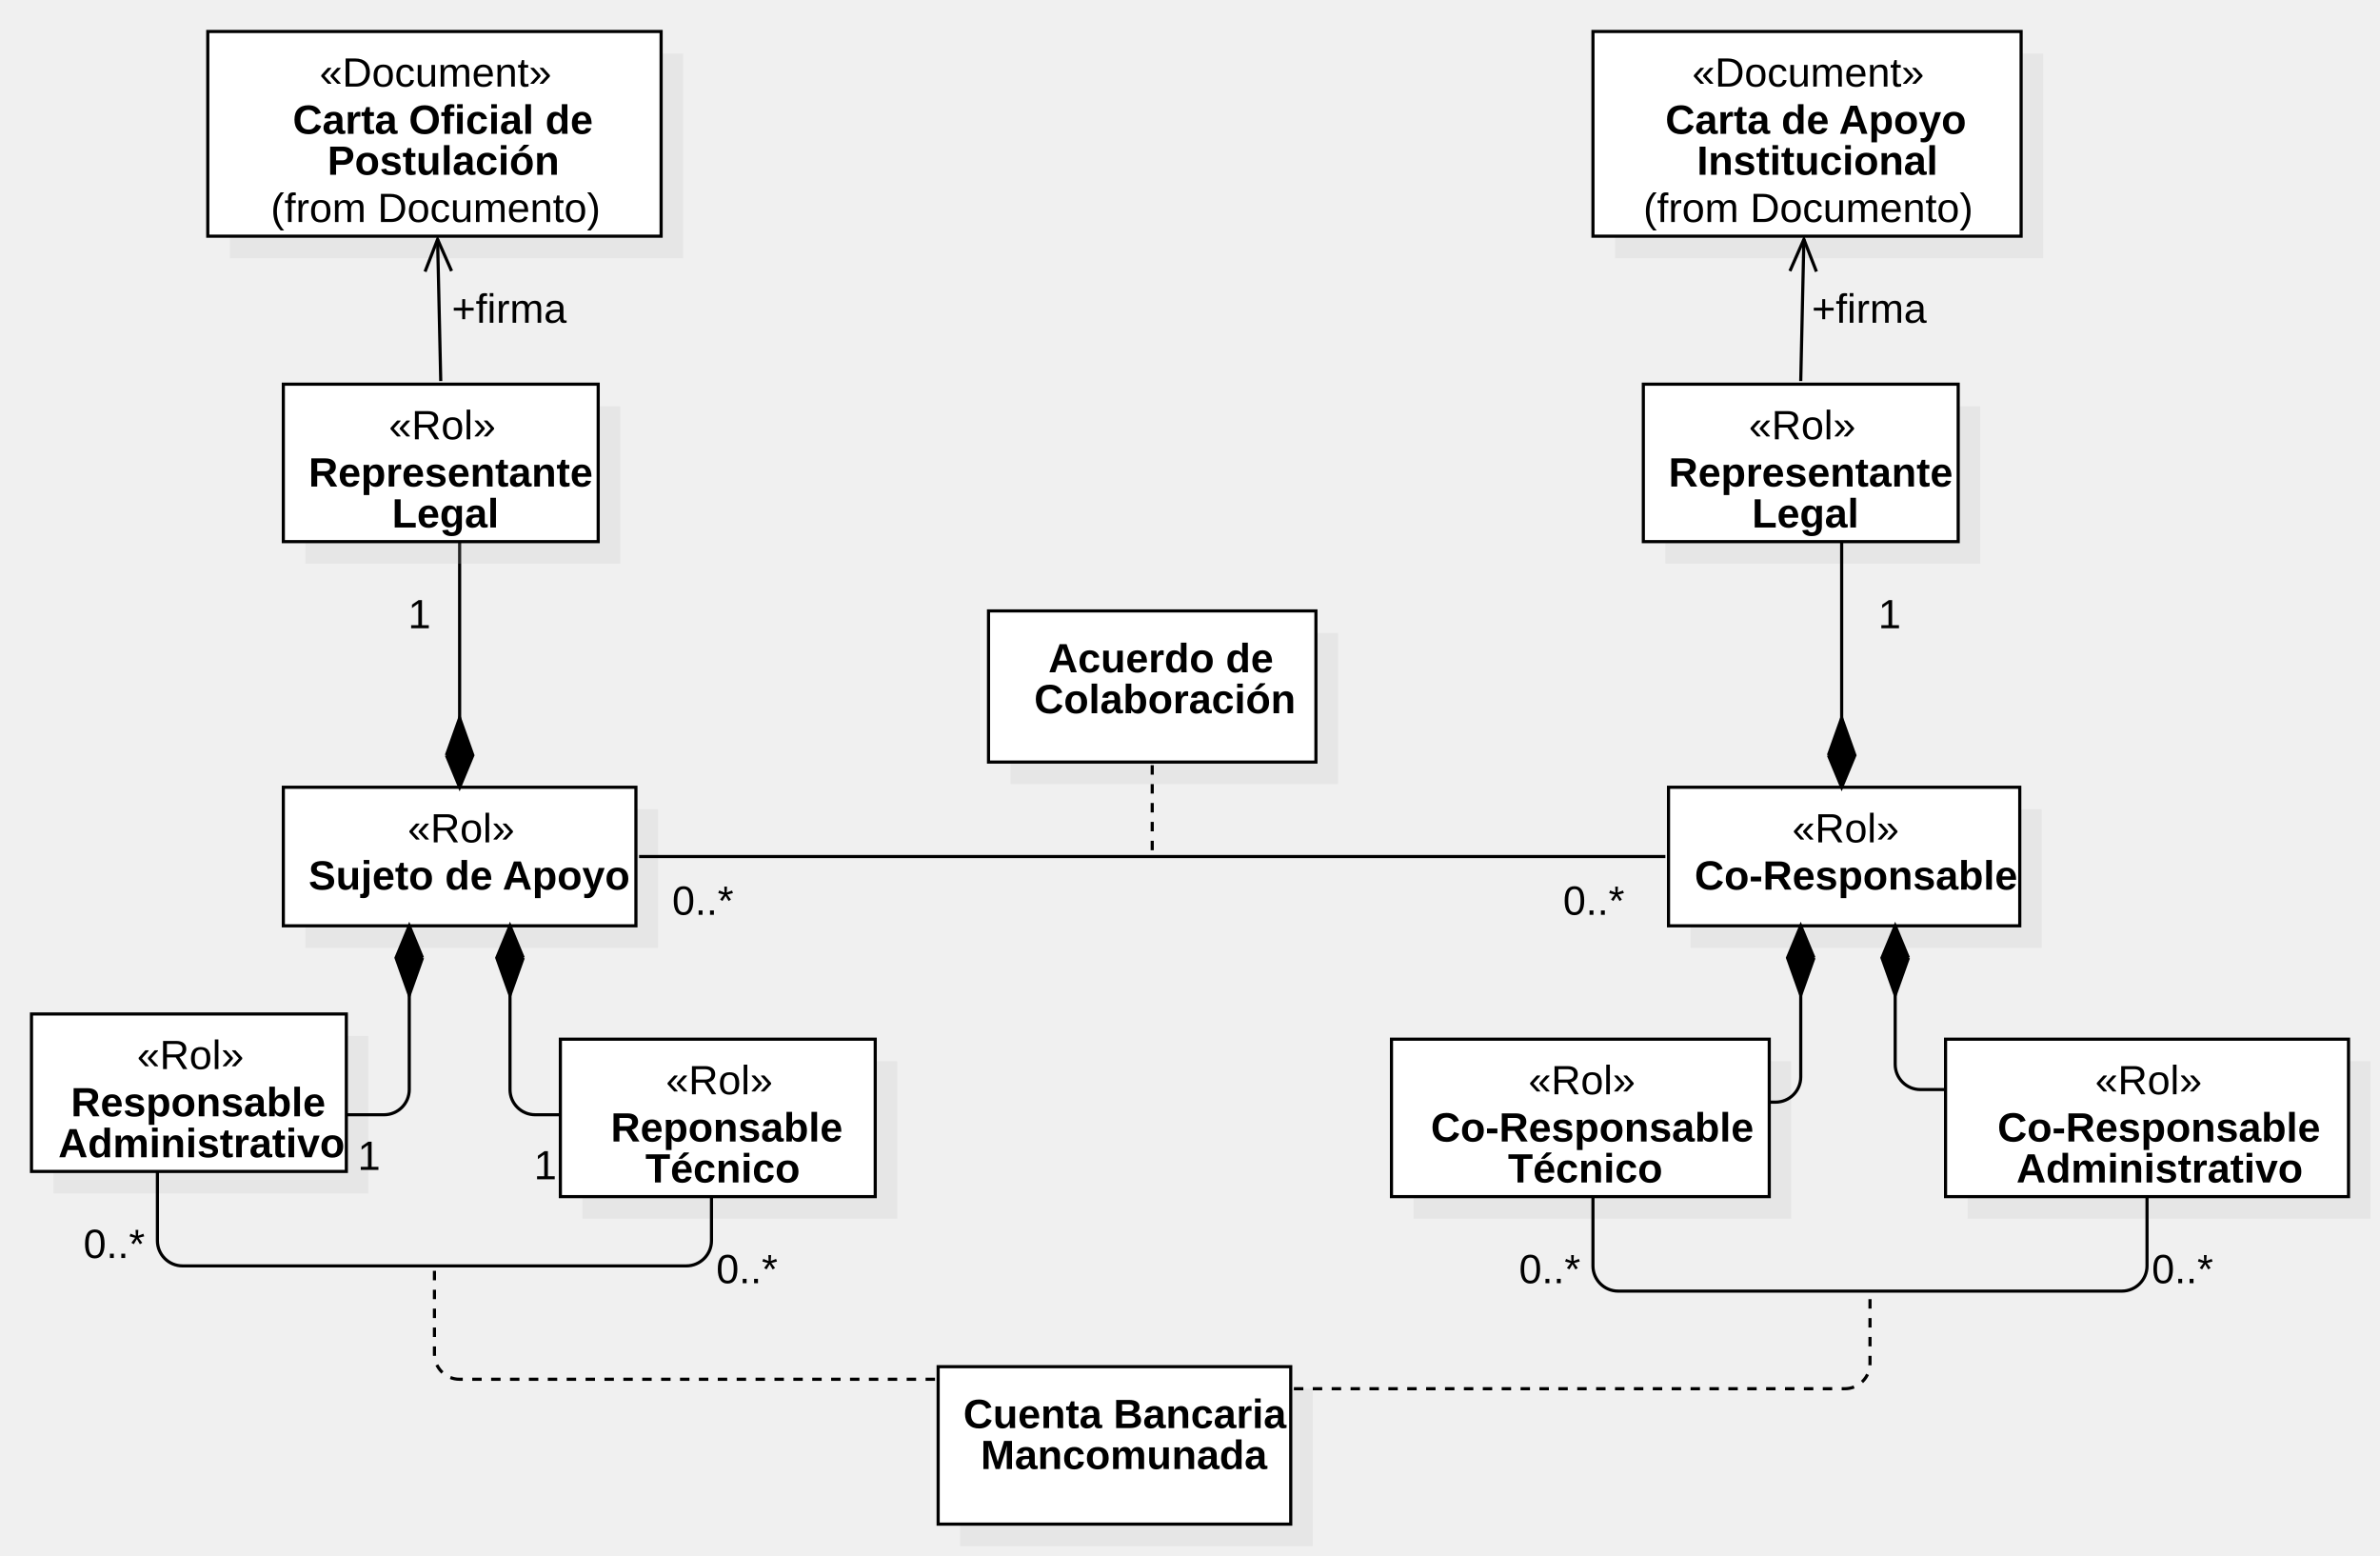
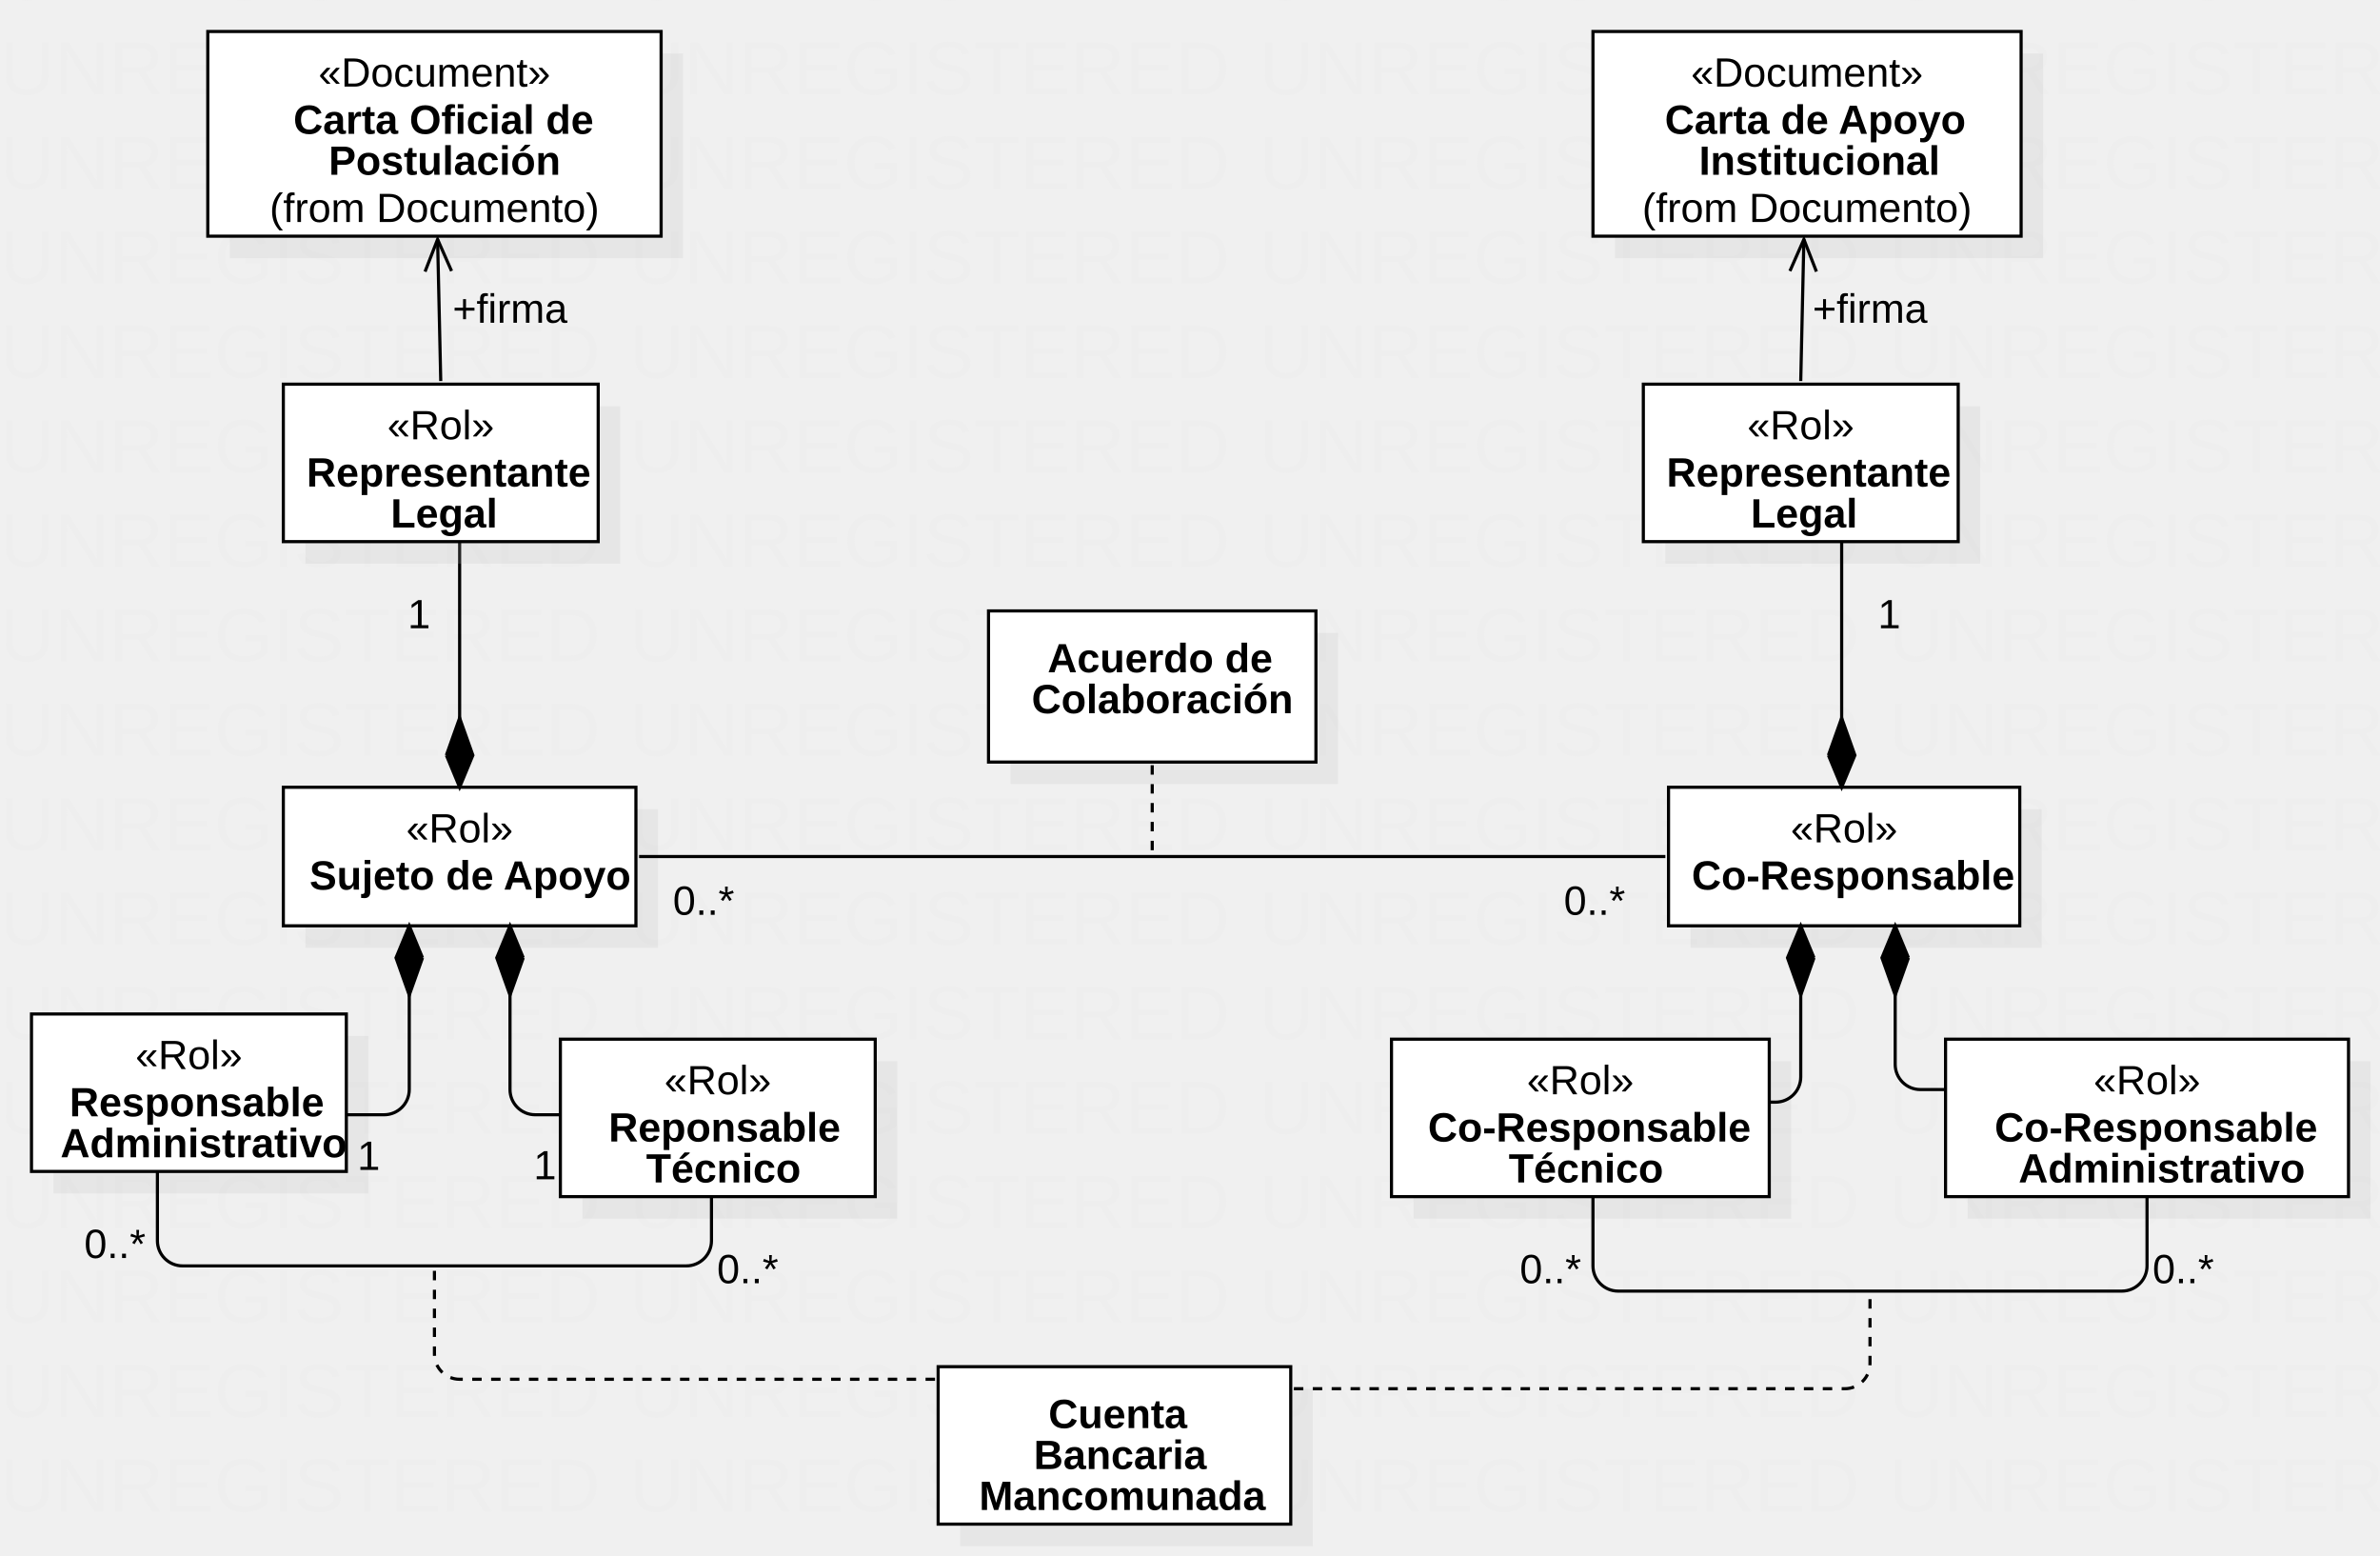
<svg xmlns="http://www.w3.org/2000/svg" version="1.1" width="756" height="494">
  <defs />
  <g>
+     <text fill="#eeeeee" stroke="none" font-family="Arial" font-size="24px" font-style="normal" font-weight="normal" text-decoration="none" x="0" y="0">UNREGISTERED</text>
+     <text fill="#eeeeee" stroke="none" font-family="Arial" font-size="24px" font-style="normal" font-weight="normal" text-decoration="none" x="0" y="30">UNREGISTERED</text>
+     <text fill="#eeeeee" stroke="none" font-family="Arial" font-size="24px" font-style="normal" font-weight="normal" text-decoration="none" x="0" y="60">UNREGISTERED</text>
+     <text fill="#eeeeee" stroke="none" font-family="Arial" font-size="24px" font-style="normal" font-weight="normal" text-decoration="none" x="0" y="90">UNREGISTERED</text>
+     <text fill="#eeeeee" stroke="none" font-family="Arial" font-size="24px" font-style="normal" font-weight="normal" text-decoration="none" x="0" y="120">UNREGISTERED</text>
+     <text fill="#eeeeee" stroke="none" font-family="Arial" font-size="24px" font-style="normal" font-weight="normal" text-decoration="none" x="0" y="150">UNREGISTERED</text>
+     <text fill="#eeeeee" stroke="none" font-family="Arial" font-size="24px" font-style="normal" font-weight="normal" text-decoration="none" x="0" y="180">UNREGISTERED</text>
+     <text fill="#eeeeee" stroke="none" font-family="Arial" font-size="24px" font-style="normal" font-weight="normal" text-decoration="none" x="0" y="210">UNREGISTERED</text>
+     <text fill="#eeeeee" stroke="none" font-family="Arial" font-size="24px" font-style="normal" font-weight="normal" text-decoration="none" x="0" y="240">UNREGISTERED</text>
+     <text fill="#eeeeee" stroke="none" font-family="Arial" font-size="24px" font-style="normal" font-weight="normal" text-decoration="none" x="0" y="270">UNREGISTERED</text>
+     <text fill="#eeeeee" stroke="none" font-family="Arial" font-size="24px" font-style="normal" font-weight="normal" text-decoration="none" x="0" y="300">UNREGISTERED</text>
+     <text fill="#eeeeee" stroke="none" font-family="Arial" font-size="24px" font-style="normal" font-weight="normal" text-decoration="none" x="0" y="330">UNREGISTERED</text>
+     <text fill="#eeeeee" stroke="none" font-family="Arial" font-size="24px" font-style="normal" font-weight="normal" text-decoration="none" x="0" y="360">UNREGISTERED</text>
+     <text fill="#eeeeee" stroke="none" font-family="Arial" font-size="24px" font-style="normal" font-weight="normal" text-decoration="none" x="0" y="390">UNREGISTERED</text>
+     <text fill="#eeeeee" stroke="none" font-family="Arial" font-size="24px" font-style="normal" font-weight="normal" text-decoration="none" x="0" y="420">UNREGISTERED</text>
+     <text fill="#eeeeee" stroke="none" font-family="Arial" font-size="24px" font-style="normal" font-weight="normal" text-decoration="none" x="0" y="450">UNREGISTERED</text>
+     <text fill="#eeeeee" stroke="none" font-family="Arial" font-size="24px" font-style="normal" font-weight="normal" text-decoration="none" x="0" y="480">UNREGISTERED</text>
+     <text fill="#eeeeee" stroke="none" font-family="Arial" font-size="24px" font-style="normal" font-weight="normal" text-decoration="none" x="200" y="0">UNREGISTERED</text>
+     <text fill="#eeeeee" stroke="none" font-family="Arial" font-size="24px" font-style="normal" font-weight="normal" text-decoration="none" x="200" y="30">UNREGISTERED</text>
+     <text fill="#eeeeee" stroke="none" font-family="Arial" font-size="24px" font-style="normal" font-weight="normal" text-decoration="none" x="200" y="60">UNREGISTERED</text>
+     <text fill="#eeeeee" stroke="none" font-family="Arial" font-size="24px" font-style="normal" font-weight="normal" text-decoration="none" x="200" y="90">UNREGISTERED</text>
+     <text fill="#eeeeee" stroke="none" font-family="Arial" font-size="24px" font-style="normal" font-weight="normal" text-decoration="none" x="200" y="120">UNREGISTERED</text>
+     <text fill="#eeeeee" stroke="none" font-family="Arial" font-size="24px" font-style="normal" font-weight="normal" text-decoration="none" x="200" y="150">UNREGISTERED</text>
+     <text fill="#eeeeee" stroke="none" font-family="Arial" font-size="24px" font-style="normal" font-weight="normal" text-decoration="none" x="200" y="180">UNREGISTERED</text>
+     <text fill="#eeeeee" stroke="none" font-family="Arial" font-size="24px" font-style="normal" font-weight="normal" text-decoration="none" x="200" y="210">UNREGISTERED</text>
+     <text fill="#eeeeee" stroke="none" font-family="Arial" font-size="24px" font-style="normal" font-weight="normal" text-decoration="none" x="200" y="240">UNREGISTERED</text>
+     <text fill="#eeeeee" stroke="none" font-family="Arial" font-size="24px" font-style="normal" font-weight="normal" text-decoration="none" x="200" y="270">UNREGISTERED</text>
+     <text fill="#eeeeee" stroke="none" font-family="Arial" font-size="24px" font-style="normal" font-weight="normal" text-decoration="none" x="200" y="300">UNREGISTERED</text>
+     <text fill="#eeeeee" stroke="none" font-family="Arial" font-size="24px" font-style="normal" font-weight="normal" text-decoration="none" x="200" y="330">UNREGISTERED</text>
+     <text fill="#eeeeee" stroke="none" font-family="Arial" font-size="24px" font-style="normal" font-weight="normal" text-decoration="none" x="200" y="360">UNREGISTERED</text>
+     <text fill="#eeeeee" stroke="none" font-family="Arial" font-size="24px" font-style="normal" font-weight="normal" text-decoration="none" x="200" y="390">UNREGISTERED</text>
+     <text fill="#eeeeee" stroke="none" font-family="Arial" font-size="24px" font-style="normal" font-weight="normal" text-decoration="none" x="200" y="420">UNREGISTERED</text>
+     <text fill="#eeeeee" stroke="none" font-family="Arial" font-size="24px" font-style="normal" font-weight="normal" text-decoration="none" x="200" y="450">UNREGISTERED</text>
+     <text fill="#eeeeee" stroke="none" font-family="Arial" font-size="24px" font-style="normal" font-weight="normal" text-decoration="none" x="200" y="480">UNREGISTERED</text>
+     <text fill="#eeeeee" stroke="none" font-family="Arial" font-size="24px" font-style="normal" font-weight="normal" text-decoration="none" x="400" y="0">UNREGISTERED</text>
+     <text fill="#eeeeee" stroke="none" font-family="Arial" font-size="24px" font-style="normal" font-weight="normal" text-decoration="none" x="400" y="30">UNREGISTERED</text>
+     <text fill="#eeeeee" stroke="none" font-family="Arial" font-size="24px" font-style="normal" font-weight="normal" text-decoration="none" x="400" y="60">UNREGISTERED</text>
+     <text fill="#eeeeee" stroke="none" font-family="Arial" font-size="24px" font-style="normal" font-weight="normal" text-decoration="none" x="400" y="90">UNREGISTERED</text>
+     <text fill="#eeeeee" stroke="none" font-family="Arial" font-size="24px" font-style="normal" font-weight="normal" text-decoration="none" x="400" y="120">UNREGISTERED</text>
+     <text fill="#eeeeee" stroke="none" font-family="Arial" font-size="24px" font-style="normal" font-weight="normal" text-decoration="none" x="400" y="150">UNREGISTERED</text>
+     <text fill="#eeeeee" stroke="none" font-family="Arial" font-size="24px" font-style="normal" font-weight="normal" text-decoration="none" x="400" y="180">UNREGISTERED</text>
+     <text fill="#eeeeee" stroke="none" font-family="Arial" font-size="24px" font-style="normal" font-weight="normal" text-decoration="none" x="400" y="210">UNREGISTERED</text>
+     <text fill="#eeeeee" stroke="none" font-family="Arial" font-size="24px" font-style="normal" font-weight="normal" text-decoration="none" x="400" y="240">UNREGISTERED</text>
+     <text fill="#eeeeee" stroke="none" font-family="Arial" font-size="24px" font-style="normal" font-weight="normal" text-decoration="none" x="400" y="270">UNREGISTERED</text>
+     <text fill="#eeeeee" stroke="none" font-family="Arial" font-size="24px" font-style="normal" font-weight="normal" text-decoration="none" x="400" y="300">UNREGISTERED</text>
+     <text fill="#eeeeee" stroke="none" font-family="Arial" font-size="24px" font-style="normal" font-weight="normal" text-decoration="none" x="400" y="330">UNREGISTERED</text>
+     <text fill="#eeeeee" stroke="none" font-family="Arial" font-size="24px" font-style="normal" font-weight="normal" text-decoration="none" x="400" y="360">UNREGISTERED</text>
+     <text fill="#eeeeee" stroke="none" font-family="Arial" font-size="24px" font-style="normal" font-weight="normal" text-decoration="none" x="400" y="390">UNREGISTERED</text>
+     <text fill="#eeeeee" stroke="none" font-family="Arial" font-size="24px" font-style="normal" font-weight="normal" text-decoration="none" x="400" y="420">UNREGISTERED</text>
+     <text fill="#eeeeee" stroke="none" font-family="Arial" font-size="24px" font-style="normal" font-weight="normal" text-decoration="none" x="400" y="450">UNREGISTERED</text>
+     <text fill="#eeeeee" stroke="none" font-family="Arial" font-size="24px" font-style="normal" font-weight="normal" text-decoration="none" x="400" y="480">UNREGISTERED</text>
+     <text fill="#eeeeee" stroke="none" font-family="Arial" font-size="24px" font-style="normal" font-weight="normal" text-decoration="none" x="600" y="0">UNREGISTERED</text>
+     <text fill="#eeeeee" stroke="none" font-family="Arial" font-size="24px" font-style="normal" font-weight="normal" text-decoration="none" x="600" y="30">UNREGISTERED</text>
+     <text fill="#eeeeee" stroke="none" font-family="Arial" font-size="24px" font-style="normal" font-weight="normal" text-decoration="none" x="600" y="60">UNREGISTERED</text>
+     <text fill="#eeeeee" stroke="none" font-family="Arial" font-size="24px" font-style="normal" font-weight="normal" text-decoration="none" x="600" y="90">UNREGISTERED</text>
+     <text fill="#eeeeee" stroke="none" font-family="Arial" font-size="24px" font-style="normal" font-weight="normal" text-decoration="none" x="600" y="120">UNREGISTERED</text>
+     <text fill="#eeeeee" stroke="none" font-family="Arial" font-size="24px" font-style="normal" font-weight="normal" text-decoration="none" x="600" y="150">UNREGISTERED</text>
+     <text fill="#eeeeee" stroke="none" font-family="Arial" font-size="24px" font-style="normal" font-weight="normal" text-decoration="none" x="600" y="180">UNREGISTERED</text>
+     <text fill="#eeeeee" stroke="none" font-family="Arial" font-size="24px" font-style="normal" font-weight="normal" text-decoration="none" x="600" y="210">UNREGISTERED</text>
+     <text fill="#eeeeee" stroke="none" font-family="Arial" font-size="24px" font-style="normal" font-weight="normal" text-decoration="none" x="600" y="240">UNREGISTERED</text>
+     <text fill="#eeeeee" stroke="none" font-family="Arial" font-size="24px" font-style="normal" font-weight="normal" text-decoration="none" x="600" y="270">UNREGISTERED</text>
+     <text fill="#eeeeee" stroke="none" font-family="Arial" font-size="24px" font-style="normal" font-weight="normal" text-decoration="none" x="600" y="300">UNREGISTERED</text>
+     <text fill="#eeeeee" stroke="none" font-family="Arial" font-size="24px" font-style="normal" font-weight="normal" text-decoration="none" x="600" y="330">UNREGISTERED</text>
+     <text fill="#eeeeee" stroke="none" font-family="Arial" font-size="24px" font-style="normal" font-weight="normal" text-decoration="none" x="600" y="360">UNREGISTERED</text>
+     <text fill="#eeeeee" stroke="none" font-family="Arial" font-size="24px" font-style="normal" font-weight="normal" text-decoration="none" x="600" y="390">UNREGISTERED</text>
+     <text fill="#eeeeee" stroke="none" font-family="Arial" font-size="24px" font-style="normal" font-weight="normal" text-decoration="none" x="600" y="420">UNREGISTERED</text>
+     <text fill="#eeeeee" stroke="none" font-family="Arial" font-size="24px" font-style="normal" font-weight="normal" text-decoration="none" x="600" y="450">UNREGISTERED</text>
+     <text fill="#eeeeee" stroke="none" font-family="Arial" font-size="24px" font-style="normal" font-weight="normal" text-decoration="none" x="600" y="480">UNREGISTERED</text>
    <g transform="translate(-30,-22) scale(1,1)">
      <rect fill="#C0C0C0" stroke="none" x="127" y="279" width="112" height="44" opacity="0.2" />
    </g>
    <g transform="translate(-30,-22) scale(1,1)">
      <rect fill="#ffffff" stroke="none" x="120" y="272" width="112" height="44" />
    </g>
    <g transform="translate(-30,-22) scale(1,1)">
      <path fill="none" stroke="#000000" d="M 120 272 L 232 272 L 232 316 L 120 316 L 120 272 Z Z" stroke-miterlimit="10" />
    </g>
    <g transform="translate(-30,-22) scale(1,1)">
      <g>
        <path fill="none" stroke="none" />
-         <text fill="#000000" stroke="none" font-family="Arial" font-size="13px" font-style="normal" font-weight="normal" text-decoration="none" x="159.5" y="289.5">«Rol»</text>
-       </g>
-     </g>
-     <g transform="translate(-30,-22) scale(1,1)">
-       <g>
-         <path fill="none" stroke="none" />
-         <text fill="#000000" stroke="none" font-family="Arial" font-size="13px" font-style="normal" font-weight="bold" text-decoration="none" x="128" y="304.5">Sujeto de Apoyo</text>
+         <text fill="#000000" stroke="none" font-family="Arial" font-size="13px" font-style="normal" font-weight="normal" text-decoration="none" x="159.017" y="289.5">«Rol»</text>
+       </g>
+     </g>
+     <g transform="translate(-30,-22) scale(1,1)">
+       <g>
+         <path fill="none" stroke="none" />
+         <text fill="#000000" stroke="none" font-family="Arial" font-size="13px" font-style="normal" font-weight="bold" text-decoration="none" x="128.297" y="304.5">Sujeto de Apoyo</text>
      </g>
    </g>
    <g transform="translate(-30,-22) scale(1,1)">
      <rect fill="#C0C0C0" stroke="none" x="567" y="279" width="111.572" height="44" opacity="0.2" />
    </g>
    <g transform="translate(-30,-22) scale(1,1)">
      <rect fill="#ffffff" stroke="none" x="560" y="272" width="111.572" height="44" />
    </g>
    <g transform="translate(-30,-22) scale(1,1)">
      <path fill="none" stroke="#000000" d="M 560 272 L 671.572 272 L 671.572 316 L 560 316 L 560 272 Z Z" stroke-miterlimit="10" />
    </g>
    <g transform="translate(-30,-22) scale(1,1)">
      <g>
        <path fill="none" stroke="none" />
-         <text fill="#000000" stroke="none" font-family="Arial" font-size="13px" font-style="normal" font-weight="normal" text-decoration="none" x="599.286" y="289.5">«Rol»</text>
-       </g>
-     </g>
-     <g transform="translate(-30,-22) scale(1,1)">
-       <g>
-         <path fill="none" stroke="none" />
-         <text fill="#000000" stroke="none" font-family="Arial" font-size="13px" font-style="normal" font-weight="bold" text-decoration="none" x="568.286" y="304.5">Co-Responsable</text>
+         <text fill="#000000" stroke="none" font-family="Arial" font-size="13px" font-style="normal" font-weight="normal" text-decoration="none" x="598.803" y="289.5">«Rol»</text>
+       </g>
+     </g>
+     <g transform="translate(-30,-22) scale(1,1)">
+       <g>
+         <path fill="none" stroke="none" />
+         <text fill="#000000" stroke="none" font-family="Arial" font-size="13px" font-style="normal" font-weight="bold" text-decoration="none" x="567.369" y="304.5">Co-Responsable</text>
      </g>
    </g>
    <g transform="translate(-30,-22) scale(1,1)">
      <rect fill="#C0C0C0" stroke="none" x="215" y="359" width="100.013" height="50" opacity="0.2" />
    </g>
    <g transform="translate(-30,-22) scale(1,1)">
      <rect fill="#ffffff" stroke="none" x="208" y="352" width="100.013" height="50" />
    </g>
    <g transform="translate(-30,-22) scale(1,1)">
      <path fill="none" stroke="#000000" d="M 208 352 L 308.013 352 L 308.013 402 L 208 402 L 208 352 Z Z" stroke-miterlimit="10" />
    </g>
    <g transform="translate(-30,-22) scale(1,1)">
      <g>
        <path fill="none" stroke="none" />
-         <text fill="#000000" stroke="none" font-family="Arial" font-size="13px" font-style="normal" font-weight="normal" text-decoration="none" x="241.506" y="369.5">«Rol»</text>
-       </g>
-     </g>
-     <g transform="translate(-30,-22) scale(1,1)">
-       <g>
-         <path fill="none" stroke="none" />
-         <text fill="#000000" stroke="none" font-family="Arial" font-size="13px" font-style="normal" font-weight="bold" text-decoration="none" x="224.006" y="384.5">Reponsable</text>
-         <text fill="#000000" stroke="none" font-family="Arial" font-size="13px" font-style="normal" font-weight="bold" text-decoration="none" x="235.006" y="397.5">Técnico</text>
+         <text fill="#000000" stroke="none" font-family="Arial" font-size="13px" font-style="normal" font-weight="normal" text-decoration="none" x="241.023" y="369.5">«Rol»</text>
+       </g>
+     </g>
+     <g transform="translate(-30,-22) scale(1,1)">
+       <g>
+         <path fill="none" stroke="none" />
+         <text fill="#000000" stroke="none" font-family="Arial" font-size="13px" font-style="normal" font-weight="bold" text-decoration="none" x="223.313" y="384.5">Reponsable</text>
+         <text fill="#000000" stroke="none" font-family="Arial" font-size="13px" font-style="normal" font-weight="bold" text-decoration="none" x="235.247" y="397.5">Técnico</text>
      </g>
    </g>
    <g transform="translate(-30,-22) scale(1,1)">
      <rect fill="#C0C0C0" stroke="none" x="47" y="351" width="100.013" height="50" opacity="0.2" />
    </g>
    <g transform="translate(-30,-22) scale(1,1)">
      <rect fill="#ffffff" stroke="none" x="40" y="344" width="100.013" height="50" />
    </g>
    <g transform="translate(-30,-22) scale(1,1)">
      <path fill="none" stroke="#000000" d="M 40 344 L 140.013 344 L 140.013 394 L 40 394 L 40 344 Z Z" stroke-miterlimit="10" />
    </g>
    <g transform="translate(-30,-22) scale(1,1)">
      <g>
        <path fill="none" stroke="none" />
-         <text fill="#000000" stroke="none" font-family="Arial" font-size="13px" font-style="normal" font-weight="normal" text-decoration="none" x="73.506" y="361.5">«Rol»</text>
-       </g>
-     </g>
-     <g transform="translate(-30,-22) scale(1,1)">
-       <g>
-         <path fill="none" stroke="none" />
-         <text fill="#000000" stroke="none" font-family="Arial" font-size="13px" font-style="normal" font-weight="bold" text-decoration="none" x="52.506" y="376.5">Responsable</text>
-         <text fill="#000000" stroke="none" font-family="Arial" font-size="13px" font-style="normal" font-weight="bold" text-decoration="none" x="48.506" y="389.5">Administrativo</text>
+         <text fill="#000000" stroke="none" font-family="Arial" font-size="13px" font-style="normal" font-weight="normal" text-decoration="none" x="73.023" y="361.5">«Rol»</text>
+       </g>
+     </g>
+     <g transform="translate(-30,-22) scale(1,1)">
+       <g>
+         <path fill="none" stroke="none" />
+         <text fill="#000000" stroke="none" font-family="Arial" font-size="13px" font-style="normal" font-weight="bold" text-decoration="none" x="52.063" y="376.5">Responsable</text>
+         <text fill="#000000" stroke="none" font-family="Arial" font-size="13px" font-style="normal" font-weight="bold" text-decoration="none" x="49.188" y="389.5">Administrativo</text>
      </g>
    </g>
    <g transform="translate(-30,-22) scale(1,1)">
      <rect fill="#C0C0C0" stroke="none" x="559" y="151" width="100.013" height="50" opacity="0.2" />
    </g>
    <g transform="translate(-30,-22) scale(1,1)">
      <rect fill="#ffffff" stroke="none" x="552" y="144" width="100.013" height="50" />
    </g>
    <g transform="translate(-30,-22) scale(1,1)">
      <path fill="none" stroke="#000000" d="M 552 144 L 652.013 144 L 652.013 194 L 552 194 L 552 144 Z Z" stroke-miterlimit="10" />
    </g>
    <g transform="translate(-30,-22) scale(1,1)">
      <g>
        <path fill="none" stroke="none" />
-         <text fill="#000000" stroke="none" font-family="Arial" font-size="13px" font-style="normal" font-weight="normal" text-decoration="none" x="585.506" y="161.5">«Rol»</text>
-       </g>
-     </g>
-     <g transform="translate(-30,-22) scale(1,1)">
-       <g>
-         <path fill="none" stroke="none" />
-         <text fill="#000000" stroke="none" font-family="Arial" font-size="13px" font-style="normal" font-weight="bold" text-decoration="none" x="560.006" y="176.5">Representante</text>
-         <text fill="#000000" stroke="none" font-family="Arial" font-size="13px" font-style="normal" font-weight="bold" text-decoration="none" x="586.506" y="189.5">Legal</text>
+         <text fill="#000000" stroke="none" font-family="Arial" font-size="13px" font-style="normal" font-weight="normal" text-decoration="none" x="585.023" y="161.5">«Rol»</text>
+       </g>
+     </g>
+     <g transform="translate(-30,-22) scale(1,1)">
+       <g>
+         <path fill="none" stroke="none" />
+         <text fill="#000000" stroke="none" font-family="Arial" font-size="13px" font-style="normal" font-weight="bold" text-decoration="none" x="559.366" y="176.5">Representante</text>
+         <text fill="#000000" stroke="none" font-family="Arial" font-size="13px" font-style="normal" font-weight="bold" text-decoration="none" x="586.102" y="189.5">Legal</text>
      </g>
    </g>
    <g transform="translate(-30,-22) scale(1,1)">
      <path fill="none" stroke="#000000" d="M 208 376 L 200 376 M 200 376 A 8 8 0 0 1 192 368 L 192 316" stroke-miterlimit="10" />
    </g>
    <g transform="translate(-30,-22) scale(1,1)">
      <path fill="#000000" stroke="none" d="M 196.21 326.163 L 192 316 L 187.79 326.163 L 192 338" />
    </g>
    <g transform="translate(-30,-22) scale(1,1)">
      <path fill="none" stroke="#000000" d="M 196.21 326.163 L 192 316 L 187.79 326.163 L 192 338 L 196.21 326.163" stroke-miterlimit="10" />
    </g>
    <g transform="translate(-30,-22) scale(1,1)">
      <g>
        <path fill="none" stroke="none" />
-         <text fill="#000000" stroke="none" font-family="Arial" font-size="13px" font-style="normal" font-weight="normal" text-decoration="none" x="199.615" y="396.5">1</text>
+         <text fill="#000000" stroke="none" font-family="Arial" font-size="13px" font-style="normal" font-weight="normal" text-decoration="none" x="199.5" y="396.5">1</text>
      </g>
    </g>
    <g transform="translate(-30,-22) scale(1,1)">
      <path fill="none" stroke="#000000" d="M 140 376 L 152 376 M 152 376 A 8 8 0 0 0 160 368 L 160 316" stroke-miterlimit="10" />
    </g>
    <g transform="translate(-30,-22) scale(1,1)">
      <path fill="#000000" stroke="none" d="M 164.21 326.163 L 160 316 L 155.79 326.163 L 160 338" />
    </g>
    <g transform="translate(-30,-22) scale(1,1)">
      <path fill="none" stroke="#000000" d="M 164.21 326.163 L 160 316 L 155.79 326.163 L 160 338 L 164.21 326.163" stroke-miterlimit="10" />
    </g>
    <g transform="translate(-30,-22) scale(1,1)">
      <g>
        <path fill="none" stroke="none" />
-         <text fill="#000000" stroke="none" font-family="Arial" font-size="13px" font-style="normal" font-weight="normal" text-decoration="none" x="143.615" y="393.5">1</text>
+         <text fill="#000000" stroke="none" font-family="Arial" font-size="13px" font-style="normal" font-weight="normal" text-decoration="none" x="143.5" y="393.5">1</text>
      </g>
    </g>
    <g transform="translate(-30,-22) scale(1,1)">
      <path fill="none" stroke="#000000" d="M 176 194 L 176 272" stroke-miterlimit="10" />
    </g>
    <g transform="translate(-30,-22) scale(1,1)">
      <path fill="#000000" stroke="none" d="M 171.79 261.837 L 176 272 L 180.21 261.837 L 176 250" />
    </g>
    <g transform="translate(-30,-22) scale(1,1)">
      <path fill="none" stroke="#000000" d="M 171.79 261.837 L 176 272 L 180.21 261.837 L 176 250 L 171.79 261.837" stroke-miterlimit="10" />
    </g>
    <g transform="translate(-30,-22) scale(1,1)">
      <g>
        <path fill="none" stroke="none" />
-         <text fill="#000000" stroke="none" font-family="Arial" font-size="13px" font-style="normal" font-weight="normal" text-decoration="none" x="159.615" y="221.5">1</text>
+         <text fill="#000000" stroke="none" font-family="Arial" font-size="13px" font-style="normal" font-weight="normal" text-decoration="none" x="159.5" y="221.5">1</text>
      </g>
    </g>
    <g transform="translate(-30,-22) scale(1,1)">
      <path fill="none" stroke="#000000" d="M 615 194 L 615 272" stroke-miterlimit="10" />
    </g>
    <g transform="translate(-30,-22) scale(1,1)">
      <path fill="#000000" stroke="none" d="M 610.79 261.837 L 615 272 L 619.21 261.837 L 615 250" />
    </g>
    <g transform="translate(-30,-22) scale(1,1)">
      <path fill="none" stroke="#000000" d="M 610.79 261.837 L 615 272 L 619.21 261.837 L 615 250 L 610.79 261.837" stroke-miterlimit="10" />
    </g>
    <g transform="translate(-30,-22) scale(1,1)">
      <g>
        <path fill="none" stroke="none" />
-         <text fill="#000000" stroke="none" font-family="Arial" font-size="13px" font-style="normal" font-weight="normal" text-decoration="none" x="626.615" y="221.5">1</text>
+         <text fill="#000000" stroke="none" font-family="Arial" font-size="13px" font-style="normal" font-weight="normal" text-decoration="none" x="626.5" y="221.5">1</text>
      </g>
    </g>
    <g transform="translate(-30,-22) scale(1,1)">
      <rect fill="#C0C0C0" stroke="none" x="655" y="359" width="128" height="50" opacity="0.2" />
    </g>
    <g transform="translate(-30,-22) scale(1,1)">
      <rect fill="#ffffff" stroke="none" x="648" y="352" width="128" height="50" />
    </g>
    <g transform="translate(-30,-22) scale(1,1)">
      <path fill="none" stroke="#000000" d="M 648 352 L 776 352 L 776 402 L 648 402 L 648 352 Z Z" stroke-miterlimit="10" />
    </g>
    <g transform="translate(-30,-22) scale(1,1)">
      <g>
        <path fill="none" stroke="none" />
-         <text fill="#000000" stroke="none" font-family="Arial" font-size="13px" font-style="normal" font-weight="normal" text-decoration="none" x="695.5" y="369.5">«Rol»</text>
-       </g>
-     </g>
-     <g transform="translate(-30,-22) scale(1,1)">
-       <g>
-         <path fill="none" stroke="none" />
-         <text fill="#000000" stroke="none" font-family="Arial" font-size="13px" font-style="normal" font-weight="bold" text-decoration="none" x="664.5" y="384.5">Co-Responsable</text>
-         <text fill="#000000" stroke="none" font-family="Arial" font-size="13px" font-style="normal" font-weight="bold" text-decoration="none" x="670.5" y="397.5">Administrativo</text>
+         <text fill="#000000" stroke="none" font-family="Arial" font-size="13px" font-style="normal" font-weight="normal" text-decoration="none" x="695.017" y="369.5">«Rol»</text>
+       </g>
+     </g>
+     <g transform="translate(-30,-22) scale(1,1)">
+       <g>
+         <path fill="none" stroke="none" />
+         <text fill="#000000" stroke="none" font-family="Arial" font-size="13px" font-style="normal" font-weight="bold" text-decoration="none" x="663.583" y="384.5">Co-Responsable</text>
+         <text fill="#000000" stroke="none" font-family="Arial" font-size="13px" font-style="normal" font-weight="bold" text-decoration="none" x="671.181" y="397.5">Administrativo</text>
      </g>
    </g>
    <g transform="translate(-30,-22) scale(1,1)">
      <rect fill="#C0C0C0" stroke="none" x="479" y="359" width="120" height="50" opacity="0.2" />
    </g>
    <g transform="translate(-30,-22) scale(1,1)">
      <rect fill="#ffffff" stroke="none" x="472" y="352" width="120" height="50" />
    </g>
    <g transform="translate(-30,-22) scale(1,1)">
      <path fill="none" stroke="#000000" d="M 472 352 L 592 352 L 592 402 L 472 402 L 472 352 Z Z" stroke-miterlimit="10" />
    </g>
    <g transform="translate(-30,-22) scale(1,1)">
      <g>
        <path fill="none" stroke="none" />
-         <text fill="#000000" stroke="none" font-family="Arial" font-size="13px" font-style="normal" font-weight="normal" text-decoration="none" x="515.5" y="369.5">«Rol»</text>
-       </g>
-     </g>
-     <g transform="translate(-30,-22) scale(1,1)">
-       <g>
-         <path fill="none" stroke="none" />
-         <text fill="#000000" stroke="none" font-family="Arial" font-size="13px" font-style="normal" font-weight="bold" text-decoration="none" x="484.5" y="384.5">Co-Responsable</text>
-         <text fill="#000000" stroke="none" font-family="Arial" font-size="13px" font-style="normal" font-weight="bold" text-decoration="none" x="509" y="397.5">Técnico</text>
+         <text fill="#000000" stroke="none" font-family="Arial" font-size="13px" font-style="normal" font-weight="normal" text-decoration="none" x="515.017" y="369.5">«Rol»</text>
+       </g>
+     </g>
+     <g transform="translate(-30,-22) scale(1,1)">
+       <g>
+         <path fill="none" stroke="none" />
+         <text fill="#000000" stroke="none" font-family="Arial" font-size="13px" font-style="normal" font-weight="bold" text-decoration="none" x="483.583" y="384.5">Co-Responsable</text>
+         <text fill="#000000" stroke="none" font-family="Arial" font-size="13px" font-style="normal" font-weight="bold" text-decoration="none" x="509.24" y="397.5">Técnico</text>
      </g>
    </g>
    <g transform="translate(-30,-22) scale(1,1)">
      <path fill="none" stroke="#000000" d="M 592 372 L 594 372 M 594 372 A 8 8 0 0 0 602 364 L 602 316" stroke-miterlimit="10" />
    </g>
    <g transform="translate(-30,-22) scale(1,1)">
      <path fill="#000000" stroke="none" d="M 606.21 326.163 L 602 316 L 597.79 326.163 L 602 338" />
    </g>
    <g transform="translate(-30,-22) scale(1,1)">
      <path fill="none" stroke="#000000" d="M 606.21 326.163 L 602 316 L 597.79 326.163 L 602 338 L 606.21 326.163" stroke-miterlimit="10" />
    </g>
    <g transform="translate(-30,-22) scale(1,1)">
      <path fill="none" stroke="#000000" d="M 648 368 L 640 368 M 640 368 A 8 8 0 0 1 632 360 L 632 316" stroke-miterlimit="10" />
    </g>
    <g transform="translate(-30,-22) scale(1,1)">
      <path fill="#000000" stroke="none" d="M 636.21 326.163 L 632 316 L 627.79 326.163 L 632 338" />
    </g>
    <g transform="translate(-30,-22) scale(1,1)">
      <path fill="none" stroke="#000000" d="M 636.21 326.163 L 632 316 L 627.79 326.163 L 632 338 L 636.21 326.163" stroke-miterlimit="10" />
    </g>
    <g transform="translate(-30,-22) scale(1,1)">
      <rect fill="#C0C0C0" stroke="none" x="351" y="223" width="104" height="48" opacity="0.2" />
    </g>
    <g transform="translate(-30,-22) scale(1,1)">
      <rect fill="#ffffff" stroke="none" x="344" y="216" width="104" height="48" />
    </g>
    <g transform="translate(-30,-22) scale(1,1)">
      <path fill="none" stroke="#000000" d="M 344 216 L 448 216 L 448 264 L 344 264 L 344 216 Z Z" stroke-miterlimit="10" />
    </g>
    <g transform="translate(-30,-22) scale(1,1)">
      <g>
        <path fill="none" stroke="none" />
-         <text fill="#000000" stroke="none" font-family="Arial" font-size="13px" font-style="normal" font-weight="bold" text-decoration="none" x="363" y="235.5">Acuerdo de</text>
-         <text fill="#000000" stroke="none" font-family="Arial" font-size="13px" font-style="normal" font-weight="bold" text-decoration="none" x="358.5" y="248.5">Colaboración</text>
+         <text fill="#000000" stroke="none" font-family="Arial" font-size="13px" font-style="normal" font-weight="bold" text-decoration="none" x="362.754" y="235.5">Acuerdo de</text>
+         <text fill="#000000" stroke="none" font-family="Arial" font-size="13px" font-style="normal" font-weight="bold" text-decoration="none" x="357.698" y="248.5">Colaboración</text>
      </g>
    </g>
    <g transform="translate(-30,-22) scale(1,1)">
      <rect fill="#C0C0C0" stroke="none" x="335" y="463" width="112" height="50" opacity="0.2" />
    </g>
    <g transform="translate(-30,-22) scale(1,1)">
      <rect fill="#ffffff" stroke="none" x="328" y="456" width="112" height="50" />
    </g>
    <g transform="translate(-30,-22) scale(1,1)">
      <path fill="none" stroke="#000000" d="M 328 456 L 440 456 L 440 506 L 328 506 L 328 456 Z Z" stroke-miterlimit="10" />
    </g>
    <g transform="translate(-30,-22) scale(1,1)">
      <g>
        <path fill="none" stroke="none" />
-         <text fill="#000000" stroke="none" font-family="Arial" font-size="13px" font-style="normal" font-weight="bold" text-decoration="none" x="336" y="475.5">Cuenta Bancaria</text>
-         <text fill="#000000" stroke="none" font-family="Arial" font-size="13px" font-style="normal" font-weight="bold" text-decoration="none" x="341.5" y="488.5">Mancomunada</text>
+         <text fill="#000000" stroke="none" font-family="Arial" font-size="13px" font-style="normal" font-weight="bold" text-decoration="none" x="363.04" y="475.5">Cuenta</text>
+         <text fill="#000000" stroke="none" font-family="Arial" font-size="13px" font-style="normal" font-weight="bold" text-decoration="none" x="358.346" y="488.5">Bancaria</text>
+         <text fill="#000000" stroke="none" font-family="Arial" font-size="13px" font-style="normal" font-weight="bold" text-decoration="none" x="341.001" y="501.5">Mancomunada</text>
      </g>
    </g>
    <g transform="translate(-30,-22) scale(1,1)">
      <path fill="none" stroke="#000000" d="M 536 402 L 536 424 M 536 424 A 8 8 0 0 0 544 432 L 704 432 M 704 432 A 8 8 0 0 0 712 424 L 712 402" stroke-miterlimit="10" />
    </g>
    <g transform="translate(-30,-22) scale(1,1)">
      <g>
        <path fill="none" stroke="none" />
-         <text fill="#000000" stroke="none" font-family="Arial" font-size="13px" font-style="normal" font-weight="normal" text-decoration="none" x="512.5" y="429.5">0..*</text>
-       </g>
-     </g>
-     <g transform="translate(-30,-22) scale(1,1)">
-       <g>
-         <path fill="none" stroke="none" />
-         <text fill="#000000" stroke="none" font-family="Arial" font-size="13px" font-style="normal" font-weight="normal" text-decoration="none" x="713.5" y="429.5">0..*</text>
+         <text fill="#000000" stroke="none" font-family="Arial" font-size="13px" font-style="normal" font-weight="normal" text-decoration="none" x="512.744" y="429.5">0..*</text>
+       </g>
+     </g>
+     <g transform="translate(-30,-22) scale(1,1)">
+       <g>
+         <path fill="none" stroke="none" />
+         <text fill="#000000" stroke="none" font-family="Arial" font-size="13px" font-style="normal" font-weight="normal" text-decoration="none" x="713.744" y="429.5">0..*</text>
      </g>
    </g>
    <g transform="translate(-30,-22) scale(1,1)">
      <path fill="none" stroke="#000000" d="M 233 294 L 559 294" stroke-miterlimit="10" />
    </g>
    <g transform="translate(-30,-22) scale(1,1)">
      <g>
        <path fill="none" stroke="none" />
-         <text fill="#000000" stroke="none" font-family="Arial" font-size="13px" font-style="normal" font-weight="normal" text-decoration="none" x="243.5" y="312.5">0..*</text>
-       </g>
-     </g>
-     <g transform="translate(-30,-22) scale(1,1)">
-       <g>
-         <path fill="none" stroke="none" />
-         <text fill="#000000" stroke="none" font-family="Arial" font-size="13px" font-style="normal" font-weight="normal" text-decoration="none" x="526.5" y="312.5">0..*</text>
+         <text fill="#000000" stroke="none" font-family="Arial" font-size="13px" font-style="normal" font-weight="normal" text-decoration="none" x="243.744" y="312.5">0..*</text>
+       </g>
+     </g>
+     <g transform="translate(-30,-22) scale(1,1)">
+       <g>
+         <path fill="none" stroke="none" />
+         <text fill="#000000" stroke="none" font-family="Arial" font-size="13px" font-style="normal" font-weight="normal" text-decoration="none" x="526.744" y="312.5">0..*</text>
      </g>
    </g>
    <g transform="translate(-30,-22) scale(1,1)">
      <path fill="none" stroke="#000000" d="M 441 463 L 616 463 M 616 463 A 8 8 0 0 0 624 455 L 624 433" stroke-miterlimit="10" stroke-dasharray="3" />
    </g>
    <g transform="translate(-30,-22) scale(1,1)">
      <path fill="none" stroke="#000000" d="M 396 265 L 396 294" stroke-miterlimit="10" stroke-dasharray="3" />
    </g>
    <g transform="translate(-30,-22) scale(1,1)">
      <path fill="none" stroke="#000000" d="M 80 394 L 80 416 M 80 416 A 8 8 0 0 0 88 424 L 248 424 M 248 424 A 8 8 0 0 0 256 416 L 256 402" stroke-miterlimit="10" />
    </g>
    <g transform="translate(-30,-22) scale(1,1)">
      <g>
        <path fill="none" stroke="none" />
-         <text fill="#000000" stroke="none" font-family="Arial" font-size="13px" font-style="normal" font-weight="normal" text-decoration="none" x="56.5" y="421.5">0..*</text>
-       </g>
-     </g>
-     <g transform="translate(-30,-22) scale(1,1)">
-       <g>
-         <path fill="none" stroke="none" />
-         <text fill="#000000" stroke="none" font-family="Arial" font-size="13px" font-style="normal" font-weight="normal" text-decoration="none" x="257.5" y="429.5">0..*</text>
+         <text fill="#000000" stroke="none" font-family="Arial" font-size="13px" font-style="normal" font-weight="normal" text-decoration="none" x="56.744" y="421.5">0..*</text>
+       </g>
+     </g>
+     <g transform="translate(-30,-22) scale(1,1)">
+       <g>
+         <path fill="none" stroke="none" />
+         <text fill="#000000" stroke="none" font-family="Arial" font-size="13px" font-style="normal" font-weight="normal" text-decoration="none" x="257.744" y="429.5">0..*</text>
      </g>
    </g>
    <g transform="translate(-30,-22) scale(1,1)">
      <path fill="none" stroke="#000000" d="M 327 460 L 176 460 M 176 460 A 8 8 0 0 1 168 452 L 168 425" stroke-miterlimit="10" stroke-dasharray="3" />
    </g>
    <g transform="translate(-30,-22) scale(1,1)">
      <rect fill="#C0C0C0" stroke="none" x="543" y="39" width="136" height="65" opacity="0.2" />
    </g>
    <g transform="translate(-30,-22) scale(1,1)">
      <rect fill="#ffffff" stroke="none" x="536" y="32" width="136" height="65" />
    </g>
    <g transform="translate(-30,-22) scale(1,1)">
      <path fill="none" stroke="#000000" d="M 536 32 L 672 32 L 672 97 L 536 97 L 536 32 Z Z" stroke-miterlimit="10" />
    </g>
    <g transform="translate(-30,-22) scale(1,1)">
      <g>
        <path fill="none" stroke="none" />
-         <text fill="#000000" stroke="none" font-family="Arial" font-size="13px" font-style="normal" font-weight="normal" text-decoration="none" x="567.5" y="49.5">«Document»</text>
-       </g>
-     </g>
-     <g transform="translate(-30,-22) scale(1,1)">
-       <g>
-         <path fill="none" stroke="none" />
-         <text fill="#000000" stroke="none" font-family="Arial" font-size="13px" font-style="normal" font-weight="bold" text-decoration="none" x="559" y="64.5">Carta de Apoyo</text>
-         <text fill="#000000" stroke="none" font-family="Arial" font-size="13px" font-style="normal" font-weight="bold" text-decoration="none" x="569" y="77.5">Institucional</text>
-       </g>
-     </g>
-     <g transform="translate(-30,-22) scale(1,1)">
-       <g>
-         <path fill="none" stroke="none" />
-         <text fill="#000000" stroke="none" font-family="Arial" font-size="13px" font-style="normal" font-weight="normal" text-decoration="none" x="552" y="92.5">(from Documento)</text>
+         <text fill="#000000" stroke="none" font-family="Arial" font-size="13px" font-style="normal" font-weight="normal" text-decoration="none" x="567.146" y="49.5">«Document»</text>
+       </g>
+     </g>
+     <g transform="translate(-30,-22) scale(1,1)">
+       <g>
+         <path fill="none" stroke="none" />
+         <text fill="#000000" stroke="none" font-family="Arial" font-size="13px" font-style="normal" font-weight="bold" text-decoration="none" x="558.833" y="64.5">Carta de Apoyo</text>
+         <text fill="#000000" stroke="none" font-family="Arial" font-size="13px" font-style="normal" font-weight="bold" text-decoration="none" x="569.675" y="77.5">Institucional</text>
+       </g>
+     </g>
+     <g transform="translate(-30,-22) scale(1,1)">
+       <g>
+         <path fill="none" stroke="none" />
+         <text fill="#000000" stroke="none" font-family="Arial" font-size="13px" font-style="normal" font-weight="normal" text-decoration="none" x="551.625" y="92.5">(from Documento)</text>
      </g>
    </g>
    <g transform="translate(-30,-22) scale(1,1)">
      <rect fill="#C0C0C0" stroke="none" x="103" y="39" width="144" height="65" opacity="0.2" />
    </g>
    <g transform="translate(-30,-22) scale(1,1)">
      <rect fill="#ffffff" stroke="none" x="96" y="32" width="144" height="65" />
    </g>
    <g transform="translate(-30,-22) scale(1,1)">
      <path fill="none" stroke="#000000" d="M 96 32 L 240 32 L 240 97 L 96 97 L 96 32 Z Z" stroke-miterlimit="10" />
    </g>
    <g transform="translate(-30,-22) scale(1,1)">
      <g>
        <path fill="none" stroke="none" />
-         <text fill="#000000" stroke="none" font-family="Arial" font-size="13px" font-style="normal" font-weight="normal" text-decoration="none" x="131.5" y="49.5">«Document»</text>
-       </g>
-     </g>
-     <g transform="translate(-30,-22) scale(1,1)">
-       <g>
-         <path fill="none" stroke="none" />
-         <text fill="#000000" stroke="none" font-family="Arial" font-size="13px" font-style="normal" font-weight="bold" text-decoration="none" x="123" y="64.5">Carta Oficial de</text>
-         <text fill="#000000" stroke="none" font-family="Arial" font-size="13px" font-style="normal" font-weight="bold" text-decoration="none" x="134" y="77.5">Postulación</text>
-       </g>
-     </g>
-     <g transform="translate(-30,-22) scale(1,1)">
-       <g>
-         <path fill="none" stroke="none" />
-         <text fill="#000000" stroke="none" font-family="Arial" font-size="13px" font-style="normal" font-weight="normal" text-decoration="none" x="116" y="92.5">(from Documento)</text>
+         <text fill="#000000" stroke="none" font-family="Arial" font-size="13px" font-style="normal" font-weight="normal" text-decoration="none" x="131.146" y="49.5">«Document»</text>
+       </g>
+     </g>
+     <g transform="translate(-30,-22) scale(1,1)">
+       <g>
+         <path fill="none" stroke="none" />
+         <text fill="#000000" stroke="none" font-family="Arial" font-size="13px" font-style="normal" font-weight="bold" text-decoration="none" x="123.205" y="64.5">Carta Oficial de</text>
+         <text fill="#000000" stroke="none" font-family="Arial" font-size="13px" font-style="normal" font-weight="bold" text-decoration="none" x="134.396" y="77.5">Postulación</text>
+       </g>
+     </g>
+     <g transform="translate(-30,-22) scale(1,1)">
+       <g>
+         <path fill="none" stroke="none" />
+         <text fill="#000000" stroke="none" font-family="Arial" font-size="13px" font-style="normal" font-weight="normal" text-decoration="none" x="115.625" y="92.5">(from Documento)</text>
      </g>
    </g>
    <g transform="translate(-30,-22) scale(1,1)">
      <path fill="none" stroke="#000000" d="M 170 143 L 169 98" stroke-miterlimit="10" />
    </g>
    <g transform="translate(-30,-22) scale(1,1)">
      <path fill="none" stroke="#000000" d="M 173.434 108.067 L 169 98 L 165.017 108.254" stroke-miterlimit="10" />
    </g>
    <g transform="translate(-30,-22) scale(1,1)">
      <g>
        <path fill="none" stroke="none" />
-         <text fill="#000000" stroke="none" font-family="Arial" font-size="13px" font-style="normal" font-weight="normal" text-decoration="none" x="173.5" y="124.5">+firma</text>
+         <text fill="#000000" stroke="none" font-family="Arial" font-size="13px" font-style="normal" font-weight="normal" text-decoration="none" x="173.76" y="124.5">+firma</text>
      </g>
    </g>
    <g transform="translate(-30,-22) scale(1,1)">
      <path fill="none" stroke="#000000" d="M 602 143 L 603 98" stroke-miterlimit="10" />
    </g>
    <g transform="translate(-30,-22) scale(1,1)">
      <path fill="none" stroke="#000000" d="M 606.983 108.254 L 603 98 L 598.566 108.067" stroke-miterlimit="10" />
    </g>
    <g transform="translate(-30,-22) scale(1,1)">
      <g>
        <path fill="none" stroke="none" />
-         <text fill="#000000" stroke="none" font-family="Arial" font-size="13px" font-style="normal" font-weight="normal" text-decoration="none" x="605.5" y="124.5">+firma</text>
+         <text fill="#000000" stroke="none" font-family="Arial" font-size="13px" font-style="normal" font-weight="normal" text-decoration="none" x="605.76" y="124.5">+firma</text>
      </g>
    </g>
    <g transform="translate(-30,-22) scale(1,1)">
      <rect fill="#C0C0C0" stroke="none" x="127" y="151" width="100.013" height="50" opacity="0.2" />
    </g>
    <g transform="translate(-30,-22) scale(1,1)">
      <rect fill="#ffffff" stroke="none" x="120" y="144" width="100.013" height="50" />
    </g>
    <g transform="translate(-30,-22) scale(1,1)">
      <path fill="none" stroke="#000000" d="M 120 144 L 220.013 144 L 220.013 194 L 120 194 L 120 144 Z Z" stroke-miterlimit="10" />
    </g>
    <g transform="translate(-30,-22) scale(1,1)">
      <g>
        <path fill="none" stroke="none" />
-         <text fill="#000000" stroke="none" font-family="Arial" font-size="13px" font-style="normal" font-weight="normal" text-decoration="none" x="153.506" y="161.5">«Rol»</text>
-       </g>
-     </g>
-     <g transform="translate(-30,-22) scale(1,1)">
-       <g>
-         <path fill="none" stroke="none" />
-         <text fill="#000000" stroke="none" font-family="Arial" font-size="13px" font-style="normal" font-weight="bold" text-decoration="none" x="128.006" y="176.5">Representante</text>
-         <text fill="#000000" stroke="none" font-family="Arial" font-size="13px" font-style="normal" font-weight="bold" text-decoration="none" x="154.506" y="189.5">Legal</text>
+         <text fill="#000000" stroke="none" font-family="Arial" font-size="13px" font-style="normal" font-weight="normal" text-decoration="none" x="153.023" y="161.5">«Rol»</text>
+       </g>
+     </g>
+     <g transform="translate(-30,-22) scale(1,1)">
+       <g>
+         <path fill="none" stroke="none" />
+         <text fill="#000000" stroke="none" font-family="Arial" font-size="13px" font-style="normal" font-weight="bold" text-decoration="none" x="127.366" y="176.5">Representante</text>
+         <text fill="#000000" stroke="none" font-family="Arial" font-size="13px" font-style="normal" font-weight="bold" text-decoration="none" x="154.102" y="189.5">Legal</text>
      </g>
    </g>
  </g>
</svg>
